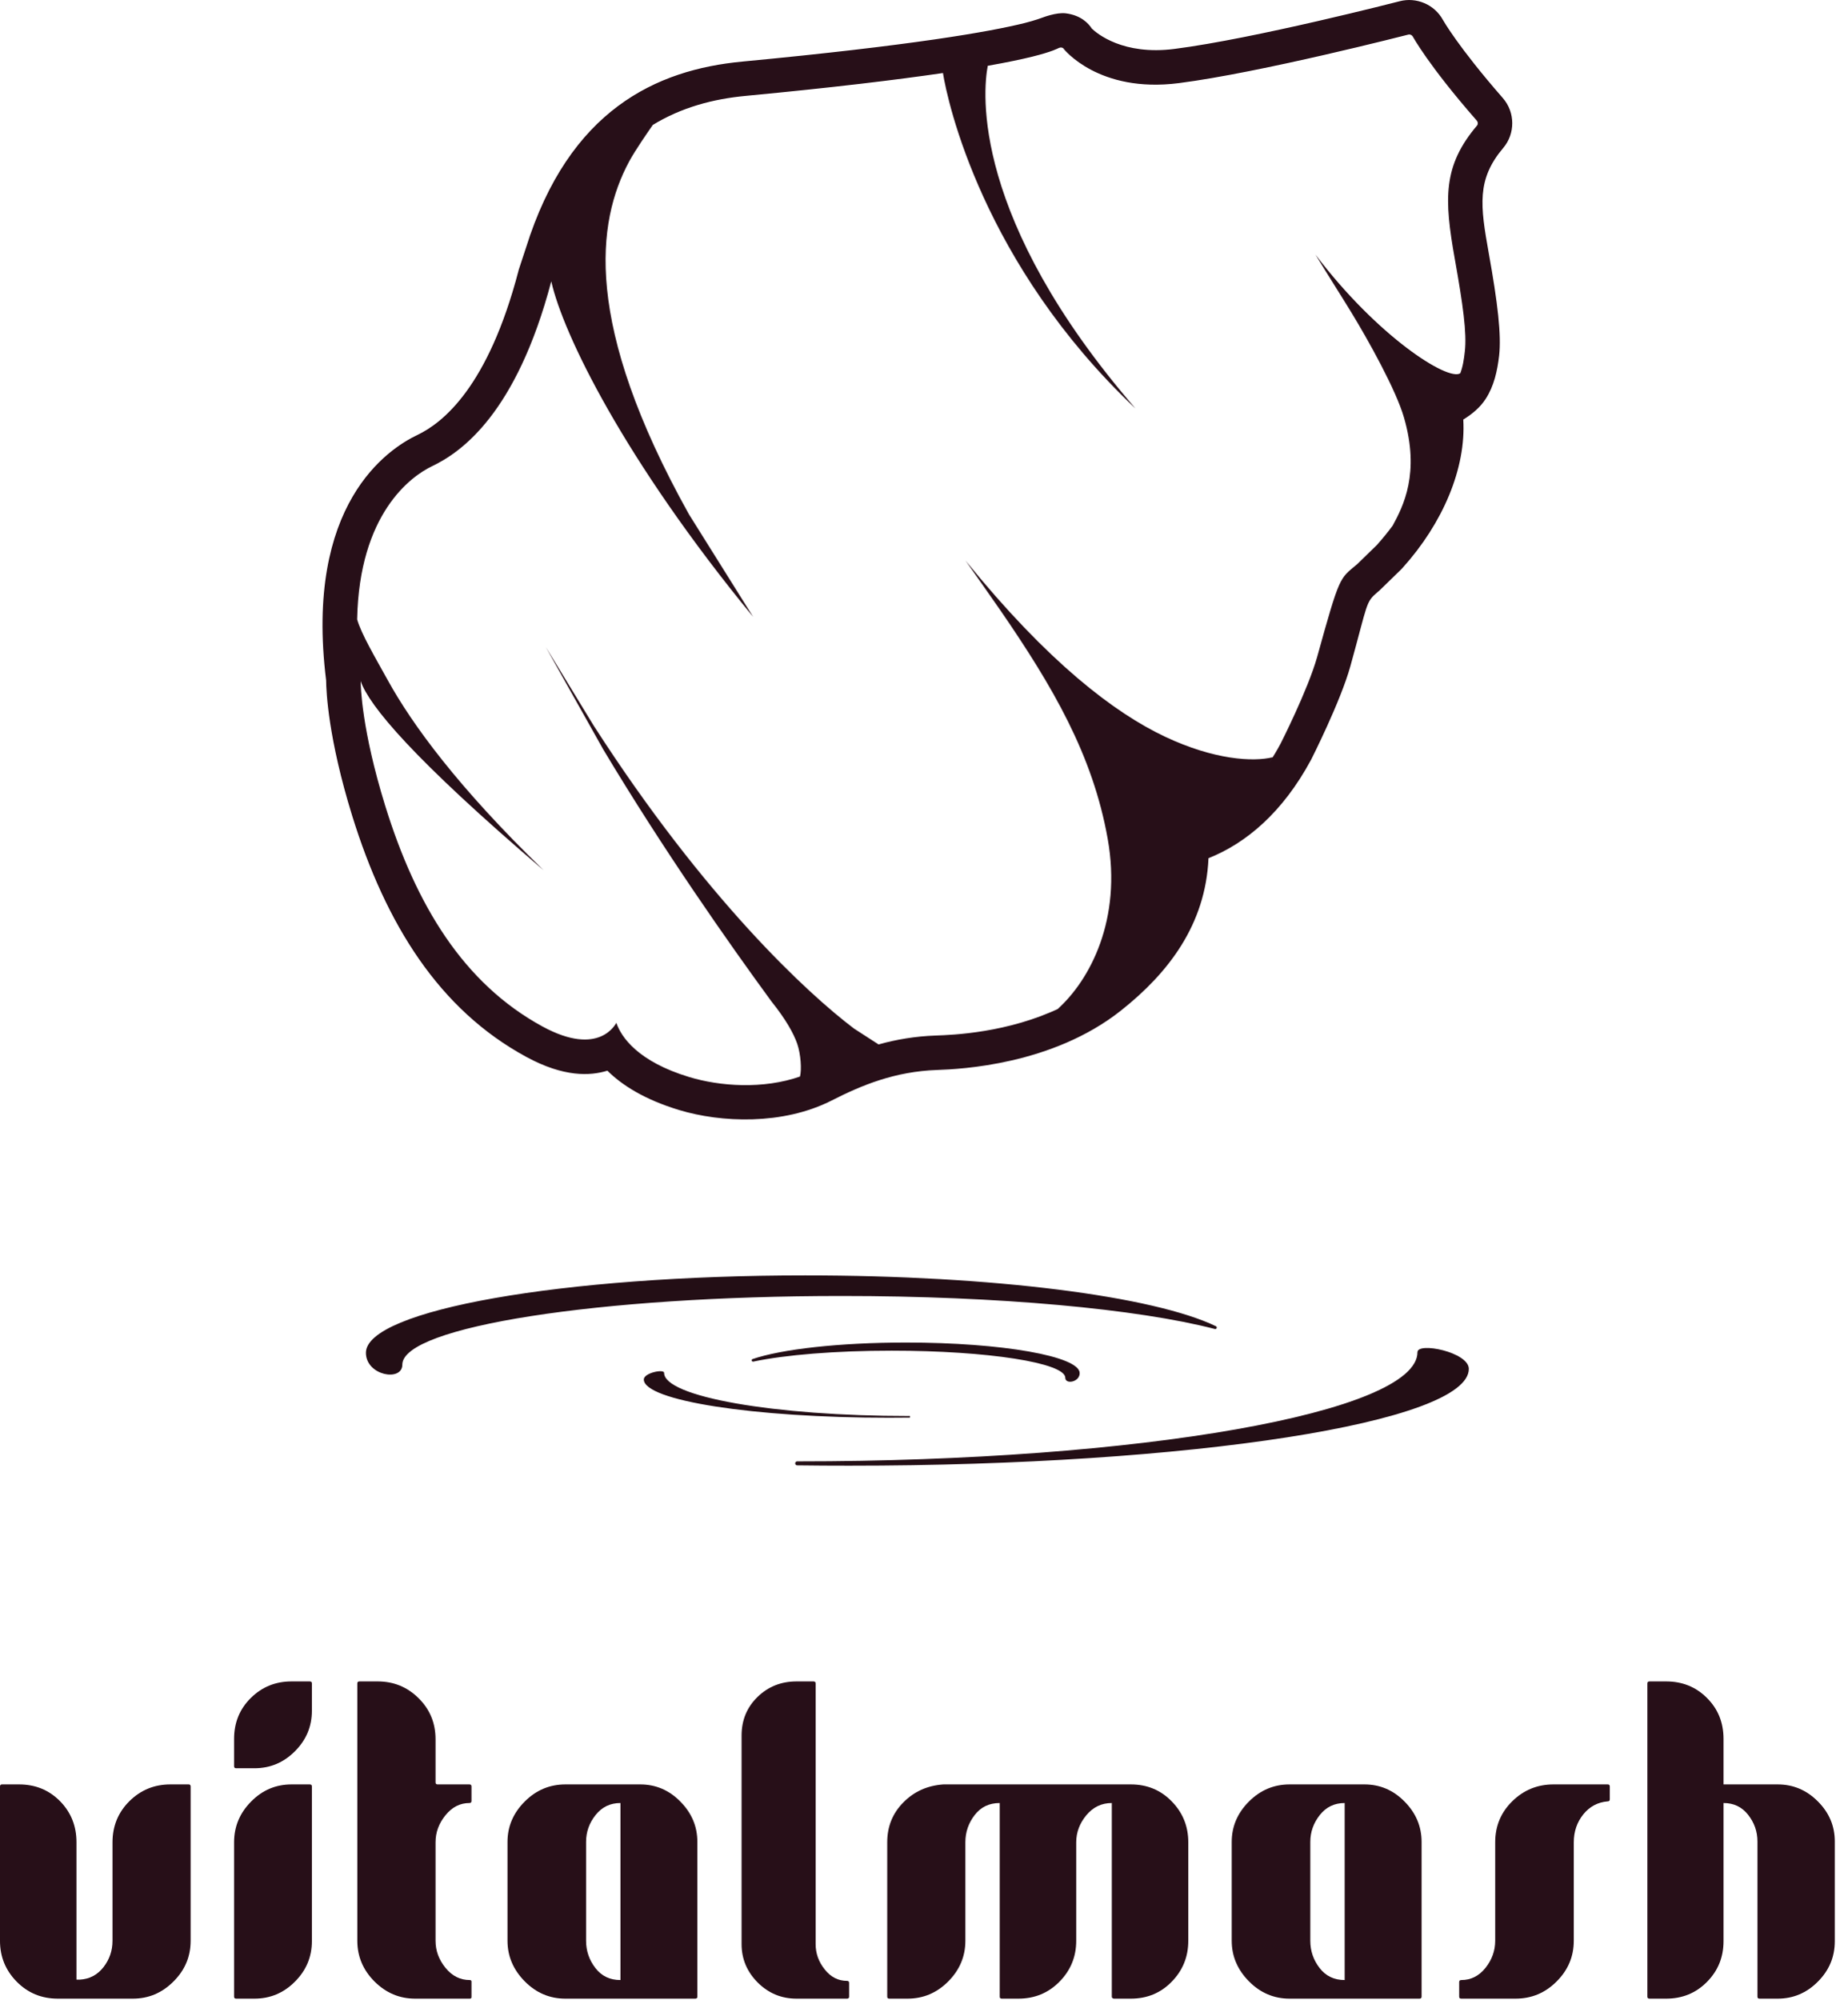
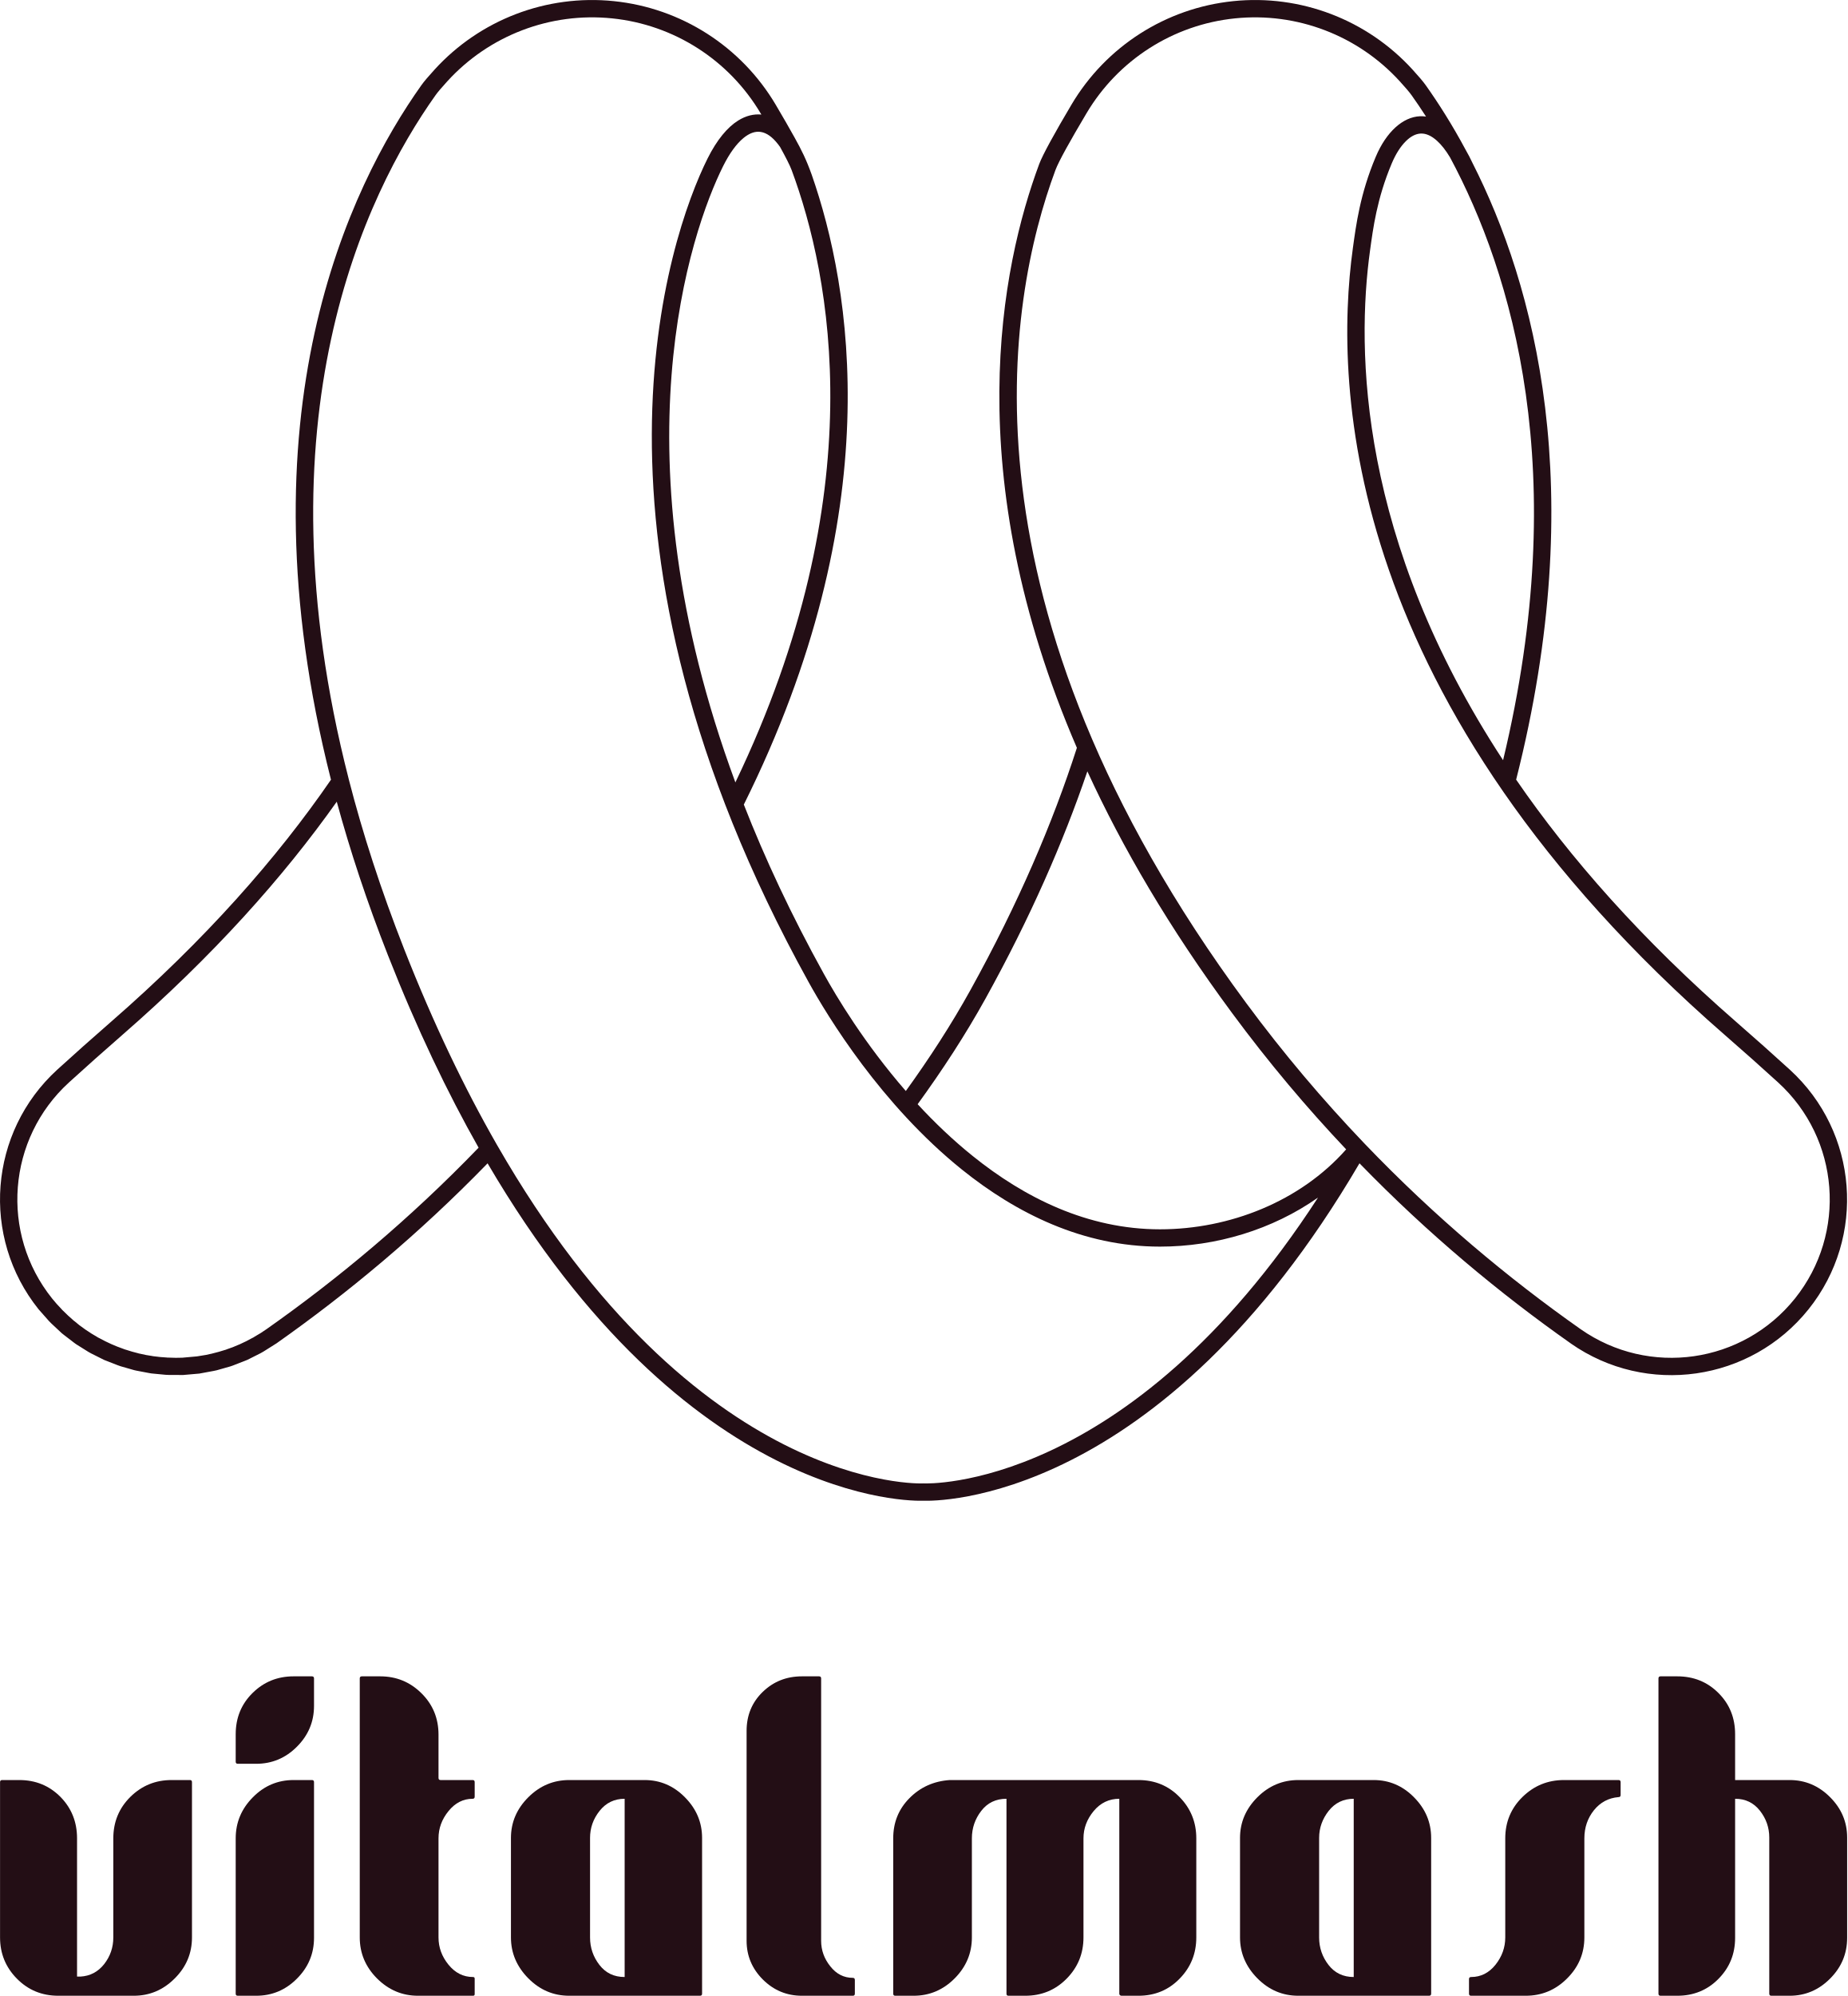
- <svg xmlns="http://www.w3.org/2000/svg" width="100%" height="100%" viewBox="0 0 134 145" version="1.1" xml:space="preserve" style="fill-rule:evenodd;clip-rule:evenodd;stroke-linejoin:round;stroke-miterlimit:2;">
-   <g transform="matrix(1,0,0,1,-1442.62,-297.607)">
+ <svg xmlns="http://www.w3.org/2000/svg" width="100%" height="100%" viewBox="0 0 536 579" version="1.1" xml:space="preserve" style="fill-rule:evenodd;clip-rule:evenodd;stroke-linejoin:round;stroke-miterlimit:2;">
+   <g transform="matrix(1,0,0,1,-9305.1,-1493.26)">
    <g>
-       <g transform="matrix(0.632579,0,0,0.632579,782.536,312.447)">
-         <path d="M1058.7,205.7C1060.51,205.7 1062.06,205.044 1063.37,203.732C1064.69,202.419 1065.34,200.862 1065.34,199.06L1065.34,181.371C1065.34,181.213 1065.26,181.134 1065.11,181.134L1063.02,181.134C1061.18,181.134 1059.62,181.774 1058.32,183.054C1057.03,184.335 1056.38,185.908 1056.38,187.773L1056.38,199.06C1056.38,200.198 1056.03,201.21 1055.34,202.095C1054.64,202.981 1053.74,203.455 1052.63,203.518L1052.25,203.518L1052.25,187.773C1052.25,185.908 1051.62,184.335 1050.36,183.054C1049.09,181.774 1047.53,181.134 1045.66,181.134L1043.72,181.134C1043.56,181.134 1043.48,181.213 1043.48,181.371L1043.48,199.06C1043.48,200.894 1044.12,202.459 1045.4,203.755C1046.68,205.052 1048.25,205.7 1050.12,205.7L1058.7,205.7Z" style="fill:rgb(39,15,24);fill-rule:nonzero;" />
-         <path d="M1076.91,169.325C1075.08,169.325 1073.52,169.957 1072.24,171.222C1070.96,172.486 1070.32,174.051 1070.32,175.917L1070.32,179.047C1070.32,179.205 1070.4,179.284 1070.56,179.284L1072.65,179.284C1074.45,179.284 1076,178.636 1077.29,177.34C1078.59,176.043 1079.24,174.494 1079.24,172.692L1079.24,169.562C1079.24,169.404 1079.16,169.325 1079,169.325L1076.91,169.325ZM1079.24,181.371C1079.24,181.213 1079.16,181.134 1079,181.134L1076.91,181.134C1075.11,181.134 1073.56,181.79 1072.27,183.102C1070.97,184.414 1070.32,185.971 1070.32,187.773L1070.32,205.463C1070.32,205.621 1070.4,205.7 1070.56,205.7L1072.65,205.7C1074.45,205.7 1076,205.052 1077.29,203.755C1078.59,202.459 1079.24,200.91 1079.24,199.108L1079.24,181.371Z" style="fill:rgb(39,15,24);fill-rule:nonzero;" />
-         <path d="M1084.69,169.325C1084.53,169.325 1084.45,169.404 1084.45,169.562L1084.45,199.06C1084.45,200.862 1085.11,202.419 1086.42,203.732C1087.74,205.044 1089.29,205.7 1091.09,205.7L1097.35,205.7C1097.48,205.7 1097.54,205.636 1097.54,205.51L1097.54,203.755C1097.54,203.629 1097.48,203.566 1097.35,203.566C1096.25,203.566 1095.32,203.099 1094.56,202.167C1093.8,201.234 1093.42,200.198 1093.42,199.06L1093.42,187.773C1093.42,186.635 1093.8,185.599 1094.56,184.667C1095.32,183.734 1096.23,183.268 1097.31,183.268C1097.46,183.268 1097.54,183.189 1097.54,183.031L1097.54,181.371C1097.54,181.213 1097.46,181.134 1097.31,181.134L1093.65,181.134C1093.5,181.134 1093.42,181.055 1093.42,180.896L1093.42,175.964C1093.42,174.099 1092.77,172.526 1091.47,171.245C1090.18,169.965 1088.61,169.325 1086.78,169.325L1084.69,169.325Z" style="fill:rgb(39,15,24);fill-rule:nonzero;" />
-         <path d="M1108.31,181.134C1106.51,181.134 1104.95,181.79 1103.64,183.102C1102.33,184.414 1101.67,185.955 1101.67,187.726L1101.67,199.06C1101.67,200.831 1102.33,202.38 1103.64,203.708C1104.95,205.036 1106.51,205.7 1108.31,205.7L1123.2,205.7C1123.36,205.7 1123.44,205.621 1123.44,205.463L1123.44,187.726C1123.44,185.955 1122.79,184.414 1121.49,183.102C1120.2,181.79 1118.66,181.134 1116.89,181.134L1108.31,181.134ZM1114.62,203.566C1113.41,203.566 1112.46,203.107 1111.75,202.19C1111.04,201.273 1110.68,200.23 1110.68,199.06L1110.68,187.726C1110.68,186.587 1111.04,185.56 1111.77,184.643C1112.5,183.726 1113.45,183.268 1114.62,183.268L1114.62,203.566Z" style="fill:rgb(39,15,24);fill-rule:nonzero;" />
-         <path d="M1140.84,203.898C1140.84,203.739 1140.76,203.66 1140.61,203.66C1139.59,203.66 1138.74,203.226 1138.05,202.356C1137.35,201.487 1137,200.515 1137,199.44L1137,169.562C1137,169.404 1136.92,169.325 1136.76,169.325L1134.82,169.325C1133.05,169.325 1131.56,169.918 1130.34,171.103C1129.12,172.289 1128.51,173.767 1128.51,175.537L1128.51,199.44C1128.51,201.147 1129.13,202.617 1130.36,203.85C1131.6,205.083 1133.08,205.7 1134.82,205.7L1140.61,205.7C1140.76,205.7 1140.84,205.621 1140.84,205.463L1140.84,203.898Z" style="fill:rgb(39,15,24);fill-rule:nonzero;" />
-         <path d="M1151.65,181.134C1149.82,181.26 1148.29,181.948 1147.06,183.197C1145.82,184.445 1145.21,185.971 1145.21,187.773L1145.21,205.463C1145.21,205.621 1145.29,205.7 1145.44,205.7L1147.53,205.7C1149.33,205.7 1150.89,205.044 1152.2,203.732C1153.51,202.419 1154.17,200.862 1154.17,199.06L1154.17,187.773C1154.17,186.603 1154.53,185.56 1155.24,184.643C1155.95,183.726 1156.9,183.268 1158.11,183.268L1158.11,205.463C1158.11,205.621 1158.18,205.7 1158.34,205.7L1160.24,205.7C1162.11,205.7 1163.68,205.052 1164.96,203.755C1166.24,202.459 1166.88,200.894 1166.88,199.06L1166.88,187.773C1166.88,186.635 1167.27,185.599 1168.04,184.667C1168.82,183.734 1169.79,183.268 1170.96,183.268L1170.96,205.463C1170.96,205.526 1170.97,205.573 1171.01,205.605C1171.07,205.668 1171.13,205.7 1171.19,205.7L1173.14,205.7C1175,205.7 1176.57,205.052 1177.83,203.755C1179.1,202.459 1179.73,200.894 1179.73,199.06L1179.73,187.773C1179.73,185.939 1179.1,184.374 1177.83,183.078C1176.57,181.782 1175,181.134 1173.14,181.134L1151.65,181.134Z" style="fill:rgb(39,15,24);fill-rule:nonzero;" />
-         <path d="M1191.35,181.134C1189.55,181.134 1187.99,181.79 1186.68,183.102C1185.37,184.414 1184.71,185.955 1184.71,187.726L1184.71,199.06C1184.71,200.831 1185.37,202.38 1186.68,203.708C1187.99,205.036 1189.55,205.7 1191.35,205.7L1206.24,205.7C1206.4,205.7 1206.48,205.621 1206.48,205.463L1206.48,187.726C1206.48,185.955 1205.83,184.414 1204.53,183.102C1203.24,181.79 1201.7,181.134 1199.93,181.134L1191.35,181.134ZM1197.66,203.566C1196.46,203.566 1195.5,203.107 1194.79,202.19C1194.08,201.273 1193.72,200.23 1193.72,199.06L1193.72,187.726C1193.72,186.587 1194.09,185.56 1194.81,184.643C1195.54,183.726 1196.49,183.268 1197.66,183.268L1197.66,203.566Z" style="fill:rgb(39,15,24);fill-rule:nonzero;" />
-         <path d="M1217.24,205.7C1219.08,205.7 1220.65,205.044 1221.96,203.732C1223.28,202.419 1223.93,200.862 1223.93,199.06L1223.93,187.773C1223.93,186.54 1224.3,185.473 1225.02,184.572C1225.75,183.671 1226.68,183.173 1227.82,183.078C1227.98,183.078 1228.06,182.999 1228.06,182.841L1228.06,181.371C1228.06,181.213 1227.98,181.134 1227.82,181.134L1221.61,181.134C1219.77,181.134 1218.2,181.774 1216.89,183.054C1215.58,184.335 1214.92,185.908 1214.92,187.773L1214.92,199.06C1214.92,200.198 1214.55,201.234 1213.81,202.167C1213.06,203.099 1212.14,203.566 1211.03,203.566C1210.87,203.566 1210.79,203.645 1210.79,203.803L1210.79,205.463C1210.79,205.621 1210.87,205.7 1211.03,205.7L1217.24,205.7Z" style="fill:rgb(39,15,24);fill-rule:nonzero;" />
-         <path d="M1232.61,169.325C1232.45,169.325 1232.37,169.404 1232.37,169.562L1232.37,205.463C1232.37,205.621 1232.45,205.7 1232.61,205.7L1234.51,205.7C1236.37,205.7 1237.94,205.059 1239.2,203.779C1240.47,202.499 1241.1,200.941 1241.1,199.108L1241.1,183.268C1242.27,183.268 1243.21,183.718 1243.92,184.619C1244.63,185.52 1244.99,186.54 1244.99,187.678L1244.99,205.463C1244.99,205.621 1245.07,205.7 1245.23,205.7L1247.31,205.7C1249.08,205.7 1250.62,205.052 1251.91,203.755C1253.21,202.459 1253.86,200.91 1253.86,199.108L1253.86,187.678C1253.86,185.908 1253.21,184.374 1251.91,183.078C1250.62,181.782 1249.08,181.134 1247.31,181.134L1241.1,181.134L1241.1,175.917C1241.1,174.051 1240.47,172.486 1239.2,171.222C1237.94,169.957 1236.37,169.325 1234.51,169.325L1232.61,169.325Z" style="fill:rgb(39,15,24);fill-rule:nonzero;" />
+       <g transform="matrix(1,0,0,1,68.0628,-2366.57)">
+         <path d="M9504.98,4295.16C9508.29,4295.28 9573.38,4296.39 9631.46,4197.28C9651.46,4217.87 9672.26,4235.11 9692.73,4249.51L9692.73,4249.52C9714.74,4264.93 9744.94,4260.6 9761.74,4239.63C9778.53,4218.66 9776.17,4188.25 9756.32,4170.13L9756.32,4170.13C9751.41,4165.65 9746.25,4161.05 9740.83,4156.33C9713.25,4132.32 9692.47,4108.63 9676.91,4085.99C9698.32,4001.52 9682.17,3942.4 9664.23,3907.07C9663.61,3905.74 9662.98,3904.53 9662.33,3903.42C9658.35,3895.98 9654.33,3889.69 9650.68,3884.55C9649.97,3883.54 9648.66,3882 9646.88,3880.05C9633.67,3865.53 9614.35,3858.15 9594.83,3860.16C9575.3,3862.16 9557.89,3873.31 9547.89,3890.2C9543.1,3898.28 9539.56,3904.68 9538.54,3907.41C9527.5,3937.12 9515.11,3997.11 9549.47,4076.76C9542.47,4098.53 9532.45,4121.97 9518.6,4147C9513.03,4157.06 9506.63,4166.9 9499.84,4176.31C9487.84,4162.52 9479.7,4148.93 9476.07,4142.35C9466.59,4125.22 9458.94,4108.82 9452.84,4093.22C9495.14,4008.15 9484,3943.35 9472.54,3910.52C9470.94,3906.06 9469.62,3903.43 9467.57,3899.73C9466.05,3896.99 9464.19,3893.76 9462.08,3890.19C9452.08,3873.31 9434.67,3862.16 9415.14,3860.16C9395.62,3858.15 9376.3,3865.53 9363.09,3880.05C9361.31,3882 9360,3883.54 9359.29,3884.55C9338.55,3913.75 9306.13,3979.86 9333.06,4086.01C9317.48,4108.66 9296.69,4132.34 9269.14,4156.33C9263.72,4161.05 9258.56,4165.65 9253.64,4170.13L9253.64,4170.13C9233.8,4188.25 9231.43,4218.66 9248.23,4239.63L9251.18,4242.97L9251.84,4243.65L9254.95,4246.56L9255.5,4247L9258.57,4249.36L9259.14,4249.77L9262.67,4251.98L9263.46,4252.42L9267.25,4254.32L9271.17,4255.85L9272.02,4256.15L9275.96,4257.28L9276.63,4257.43L9280.32,4258.13L9280.99,4258.24L9285.06,4258.63L9285.96,4258.67L9290.16,4258.69L9294.86,4258.28L9299.02,4257.51L9299.91,4257.32L9303.92,4256.18L9304.58,4255.95L9308.18,4254.55L9308.84,4254.28L9312.65,4252.36L9313.46,4251.9L9317.24,4249.52C9337.7,4235.11 9358.5,4217.88 9378.5,4197.29C9436.55,4296.38 9501.66,4295.28 9504.98,4295.16ZM9619.43,4207.22C9606.23,4216.53 9589.82,4221.46 9573.56,4221.45C9551.27,4221.45 9531.89,4211.79 9516.08,4199.07C9492.68,4180.24 9477.17,4154.72 9471.67,4144.78C9400.76,4016.64 9430.97,3928.59 9442.32,3905.81C9445.04,3900.35 9448.13,3896.7 9451.21,3894.79C9453.44,3893.4 9455.71,3892.85 9457.93,3893.06L9457.75,3892.76C9448.57,3877.24 9432.57,3866.99 9414.63,3865.16C9396.69,3863.32 9378.94,3870.1 9366.8,3883.43L9366.8,3883.43C9365.21,3885.18 9364.02,3886.56 9363.39,3887.46C9343,3916.16 9311.42,3981.22 9338.19,4085.74L9338.25,4085.99C9342.23,4101.49 9347.51,4117.88 9354.29,4135.14C9362.84,4156.9 9371.87,4175.61 9381.08,4191.69C9381.17,4191.81 9381.24,4191.94 9381.3,4192.07C9439.16,4292.77 9504.22,4290.16 9504.85,4290.14C9504.89,4290.13 9504.93,4290.13 9504.96,4290.13L9504.99,4290.13L9505,4290.13C9505.04,4290.13 9505.08,4290.13 9505.12,4290.14C9505.7,4290.16 9564.13,4292.5 9619.43,4207.22ZM9632.94,4191.58C9653.36,4212.91 9674.67,4230.66 9695.62,4245.4C9715.46,4259.29 9742.67,4255.39 9757.81,4236.49C9772.95,4217.58 9770.82,4190.17 9752.93,4173.84C9748.05,4169.39 9742.91,4164.81 9737.52,4160.12C9627.09,4063.97 9623.89,3972.59 9629.55,3931.74C9630.46,3925.15 9631.62,3916.1 9636.18,3905.31C9639.23,3898.08 9644.05,3893.76 9649.02,3893.55C9649.59,3893.53 9650.17,3893.56 9650.76,3893.64C9649.33,3891.42 9647.93,3889.36 9646.58,3887.46C9645.94,3886.56 9644.76,3885.18 9643.16,3883.43L9643.16,3883.43C9631.02,3870.1 9613.28,3863.32 9595.34,3865.16C9577.4,3866.99 9561.4,3877.24 9552.22,3892.76L9552.22,3892.76C9547.64,3900.47 9544.22,3906.56 9543.25,3909.16C9529.16,3947.09 9513.21,4035.21 9598.57,4150.76C9609.46,4165.5 9620.89,4178.95 9632.6,4191.22C9632.73,4191.33 9632.84,4191.45 9632.94,4191.58ZM9334.74,4092.39C9319.24,4114.27 9298.93,4137.05 9272.44,4160.12C9267.05,4164.81 9261.92,4169.39 9257.03,4173.84C9239.15,4190.17 9237.01,4217.58 9252.15,4236.49C9253,4237.54 9253.88,4238.55 9254.82,4239.5L9255.13,4239.85L9255.4,4240.11C9256.31,4241.03 9257.25,4241.9 9258.22,4242.73L9258.36,4242.87L9258.71,4243.13L9260.06,4244.24L9261.47,4245.26L9261.82,4245.52L9261.98,4245.62C9263.02,4246.34 9264.08,4247.01 9265.17,4247.62L9265.47,4247.81L9265.88,4248.01C9268.12,4249.25 9270.44,4250.28 9272.83,4251.11L9273.26,4251.27L9273.6,4251.37C9274.77,4251.76 9275.95,4252.1 9277.15,4252.39L9277.33,4252.45L9277.75,4252.53L9279.4,4252.89L9281.07,4253.16L9281.49,4253.24L9281.68,4253.26C9282.9,4253.43 9284.12,4253.55 9285.35,4253.61L9285.7,4253.65L9286.16,4253.65C9287.42,4253.72 9288.68,4253.72 9289.94,4253.67C9289.94,4253.67 9294.18,4253.29 9294.18,4253.29L9296.82,4252.86L9297.94,4252.61L9298.39,4252.52L9298.73,4252.43C9299.95,4252.14 9301.16,4251.8 9302.35,4251.41L9302.54,4251.36L9302.94,4251.2L9304.58,4250.62L9306.19,4249.94L9306.6,4249.78L9306.78,4249.69C9307.94,4249.17 9309.09,4248.6 9310.22,4247.96L9310.55,4247.8L9310.95,4247.54C9312.11,4246.9 9313.24,4246.18 9314.35,4245.4C9334.91,4230.93 9355.82,4213.56 9375.89,4192.75C9366.85,4176.78 9358,4158.32 9349.61,4136.98C9343.49,4121.41 9338.59,4106.55 9334.74,4092.39ZM9627.59,4193.24C9616.21,4181.22 9605.12,4168.08 9594.53,4153.74C9576.29,4129.06 9562.61,4105.6 9552.51,4083.58C9545.53,4104.12 9535.91,4126.09 9523,4149.43C9517.16,4159.99 9510.42,4170.3 9503.27,4180.14C9508.06,4185.33 9513.39,4190.45 9519.23,4195.15C9534.18,4207.19 9552.48,4216.42 9573.56,4216.43C9593.78,4216.43 9614.28,4208.34 9627.59,4193.24ZM9463.35,3902.45C9463.14,3902.16 9462.93,3901.87 9462.72,3901.61C9461.15,3899.6 9459.5,3898.37 9457.74,3898.1C9456.08,3897.84 9454.41,3898.5 9452.75,3899.86C9450.67,3901.58 9448.68,3904.32 9446.82,3908.05C9437.42,3926.93 9415.15,3991.43 9450.39,4086.79C9490.66,4002.91 9478.06,3939.71 9466.71,3909.16C9466.2,3907.8 9465.02,3905.47 9463.35,3902.45ZM9657.74,3905.5C9656.5,3903.43 9655.23,3901.82 9653.94,3900.66C9652.34,3899.22 9650.77,3898.51 9649.24,3898.57C9647.7,3898.64 9646.27,3899.45 9644.96,3900.74C9643.35,3902.31 9641.95,3904.55 9640.81,3907.26C9636.48,3917.54 9635.4,3926.16 9634.53,3932.43C9630.51,3961.46 9631.24,4016.41 9673.12,4080.35C9693.22,3996.72 9675.72,3938.99 9657.74,3905.5Z" style="fill:rgb(35,14,21);" />
      </g>
-       <g transform="matrix(1,0,0,1,-160.376,0)">
-         <path d="M1678.63,298.875C1678.63,298.875 1679.62,298.489 1680.29,298.572C1681.41,298.713 1681.95,299.312 1682.19,299.682C1682.56,300.039 1684.46,301.634 1688.17,301.157C1694.04,300.403 1704.53,297.693 1704.53,297.693C1704.53,297.693 1704.53,297.693 1704.53,297.693C1705.72,297.386 1707.04,297.923 1707.66,299.061C1707.66,299.061 1708.74,300.989 1711.99,304.708C1712.92,305.768 1712.89,307.312 1712.04,308.322C1710.09,310.623 1710.36,312.511 1710.98,315.978C1711.63,319.592 1711.9,321.904 1711.73,323.406C1711.6,324.508 1711.36,325.613 1710.75,326.546L1710.75,326.546C1710.36,327.146 1709.81,327.616 1709.13,328.037C1709.34,331.555 1707.66,335.547 1704.72,338.803C1704.69,338.842 1704.65,338.881 1704.61,338.919L1703.14,340.349C1703.08,340.416 1703,340.479 1702.93,340.537C1702.03,341.302 1702.23,341.28 1700.94,345.928C1700.23,348.489 1698.11,352.674 1698.11,352.674C1698.1,352.693 1698.09,352.712 1698.08,352.731C1696.04,356.512 1693.4,358.757 1690.65,359.851C1690.44,364.648 1687.77,368.154 1684.3,370.903C1679.32,374.847 1672.65,375.152 1670.97,375.211C1667.9,375.319 1665.51,376.31 1663.32,377.424C1659.77,379.23 1655.28,379.03 1652.26,378.118C1649.72,377.35 1648.09,376.296 1647.05,375.263L1647.02,375.272C1645.8,375.639 1643.9,375.749 1641.16,374.258C1634.85,370.834 1630.99,364.663 1628.54,356.774C1626.8,351.151 1626.66,347.786 1626.65,346.953C1625.06,334.153 1631.15,330.163 1633.26,329.158C1635.13,328.269 1638.4,325.655 1640.6,317.257C1640.61,317.208 1640.62,317.159 1640.64,317.111C1640.64,317.111 1641.14,315.594 1641.14,315.594C1644.27,305.574 1650.6,302.666 1656.83,302.074C1669.18,300.899 1674.78,299.905 1677.28,299.286C1678.06,299.093 1678.63,298.875 1678.63,298.875ZM1708.9,324.711C1709.1,324.211 1709.18,323.658 1709.24,323.115C1709.4,321.76 1709.1,319.679 1708.52,316.419C1707.73,312.004 1707.65,309.639 1710.13,306.709C1710.21,306.61 1710.2,306.459 1710.11,306.355C1706.6,302.349 1705.47,300.257 1705.47,300.257C1705.4,300.143 1705.27,300.083 1705.15,300.114C1705.15,300.114 1694.46,302.869 1688.49,303.637C1682.68,304.383 1680.15,301.154 1680.15,301.154C1680.15,301.154 1680.12,301.07 1679.98,301.053C1679.89,301.041 1679.78,301.092 1679.78,301.092C1679.78,301.092 1679.34,301.351 1677.88,301.713C1677.12,301.902 1676.07,302.126 1674.64,302.379C1674.28,304.251 1673.43,313.438 1685.35,327.229L1685.37,327.248C1674.25,316.751 1671.71,304.93 1671.39,302.903C1668.06,303.393 1663.45,303.955 1657.07,304.562C1654.74,304.784 1652.41,305.389 1650.29,306.702L1650.35,306.662C1649.99,307.178 1649.07,308.499 1648.62,309.336C1646.29,313.686 1645.25,321.07 1652.97,334.915L1657.62,342.344C1648.28,330.976 1643.83,321.827 1642.98,318.012C1640.46,327.568 1636.48,330.397 1634.34,331.416C1632.8,332.149 1629.05,334.864 1628.9,342.532C1629.18,343.552 1630.24,345.347 1631.11,346.922C1632.9,350.171 1636.24,354.727 1642.4,360.701L1642.44,360.738C1632.95,352.635 1629.76,348.778 1629.15,346.997C1629.15,346.945 1629.15,346.903 1629.15,346.871C1629.15,347.39 1629.23,350.536 1630.93,356.035C1633.16,363.236 1636.6,368.936 1642.35,372.061C1646.49,374.307 1647.66,371.835 1647.7,371.792C1648.05,372.823 1649.26,374.6 1652.99,375.725C1655.19,376.39 1658.33,376.637 1661.07,375.672C1661.05,375.678 1661.04,375.683 1661.02,375.688C1661.15,375.184 1661.08,374.076 1660.82,373.311C1660.55,372.54 1659.99,371.537 1658.95,370.239C1655.84,365.988 1651.12,359.266 1646.75,351.962L1642.58,344.534L1646.07,350.259C1654.14,362.799 1661.58,369.671 1664.94,372.209L1666.72,373.359C1667.99,373.003 1669.37,372.766 1670.88,372.713C1672.07,372.671 1676.11,372.528 1679.94,370.685C1679.86,370.724 1679.78,370.763 1679.7,370.8C1682.06,368.682 1684.38,364.295 1683.34,358.452C1682.26,352.362 1679.36,347.406 1675.54,341.85C1674.73,340.679 1673.88,339.481 1673.01,338.239L1673.02,338.255C1679.02,345.658 1683.85,349.322 1687.51,351.044C1691.06,352.716 1693.89,352.881 1695.31,352.528C1695.22,352.678 1695.12,352.825 1695.03,352.968C1695.32,352.524 1695.61,352.049 1695.88,351.541C1695.88,351.541 1697.86,347.646 1698.53,345.259C1700.18,339.296 1700.16,339.605 1701.39,338.561L1701.4,338.56L1702.87,337.129C1703.28,336.668 1703.67,336.191 1704.03,335.702L1704.01,335.73C1704.78,334.312 1706,331.929 1704.83,327.895C1704.26,325.903 1702.24,322.276 1701,320.248C1700.26,319.031 1699.39,317.687 1698.41,316.071C1702.89,321.997 1708.02,325.274 1708.91,324.68L1708.9,324.711ZM1628.9,342.593L1628.9,342.532L1628.9,342.593ZM1650.19,306.765L1650.16,306.784L1650.22,306.747L1650.19,306.765ZM1650.25,306.729L1650.23,306.742L1650.28,306.706L1650.25,306.729Z" style="fill:rgb(39,15,24);" />
-       </g>
-       <g transform="matrix(1,0,0,1,220.657,-374.417)">
-         <g transform="matrix(1.77154,0,0,1.79579,196.928,-69.1668)">
-           <path d="M636.647,467.351C636.647,466.93 638.75,467.347 638.75,468.025C638.75,470.183 627.38,471.935 613.375,471.935C612.655,471.935 611.942,471.931 611.236,471.921C611.195,471.914 611.166,471.876 611.17,471.834C611.174,471.792 611.209,471.76 611.252,471.76C611.258,471.761 611.265,471.761 611.272,471.761C625.277,471.761 636.647,469.785 636.647,467.351Z" style="fill:rgb(35,14,21);" />
-         </g>
-         <g transform="matrix(1.25572,0,0,1.43568,510.14,98.2058)">
-           <path d="M590.103,468.623C590.103,469.503 588,469.183 588,468.025C588,465.868 599.37,464.116 613.375,464.116C624.24,464.116 633.52,465.17 637.108,466.688C637.143,466.709 637.155,466.749 637.138,466.783C637.12,466.816 637.077,466.833 637.036,466.823C632.566,465.812 624.578,465.156 615.478,465.156C601.473,465.156 590.103,466.71 590.103,468.623Z" style="fill:rgb(35,14,21);" />
-         </g>
-         <g transform="matrix(-0.70015,0,0,0.709731,1715.88,439.904)">
-           <path d="M636.647,467.351C636.647,466.93 638.75,467.347 638.75,468.025C638.75,470.183 627.38,471.935 613.375,471.935C612.644,471.935 611.92,471.93 611.204,471.921C611.17,471.894 611.157,471.848 611.172,471.807C611.187,471.766 611.226,471.739 611.27,471.739C611.27,471.761 611.271,471.761 611.272,471.761C625.277,471.761 636.647,469.785 636.647,467.351Z" style="fill:rgb(35,14,21);" />
-         </g>
-         <g transform="matrix(-0.496285,0,0,0.567411,1592.09,506.053)">
-           <path d="M590.103,468.623C590.103,469.503 588,469.183 588,468.025C588,465.868 599.37,464.116 613.375,464.116C623.14,464.116 631.625,464.967 635.848,466.242C635.928,466.287 635.96,466.376 635.922,466.453C635.884,466.53 635.789,466.571 635.696,466.551C631.067,465.696 623.73,465.156 615.478,465.156C601.473,465.156 590.103,466.71 590.103,468.623Z" style="fill:rgb(35,14,21);" />
-         </g>
+       <g transform="matrix(2.54725,0,0,2.54725,6647.11,1548.22)">
+         <path d="M1058.7,205.7C1060.51,205.7 1062.06,205.044 1063.37,203.732C1064.69,202.419 1065.34,200.862 1065.34,199.06L1065.34,181.371C1065.34,181.213 1065.26,181.134 1065.11,181.134L1063.02,181.134C1061.18,181.134 1059.62,181.774 1058.32,183.054C1057.03,184.335 1056.38,185.908 1056.38,187.773L1056.38,199.06C1056.38,200.198 1056.03,201.21 1055.34,202.095C1054.64,202.981 1053.74,203.455 1052.63,203.518L1052.25,203.518L1052.25,187.773C1052.25,185.908 1051.62,184.335 1050.36,183.054C1049.09,181.774 1047.53,181.134 1045.66,181.134L1043.72,181.134C1043.56,181.134 1043.48,181.213 1043.48,181.371L1043.48,199.06C1043.48,200.894 1044.12,202.459 1045.4,203.755C1046.68,205.052 1048.25,205.7 1050.12,205.7L1058.7,205.7Z" style="fill:rgb(35,14,21);fill-rule:nonzero;" />
+         <path d="M1076.91,169.325C1075.08,169.325 1073.52,169.957 1072.24,171.222C1070.96,172.486 1070.32,174.051 1070.32,175.917L1070.32,179.047C1070.32,179.205 1070.4,179.284 1070.56,179.284L1072.65,179.284C1074.45,179.284 1076,178.636 1077.29,177.34C1078.59,176.043 1079.24,174.494 1079.24,172.692L1079.24,169.562C1079.24,169.404 1079.16,169.325 1079,169.325L1076.91,169.325ZM1079.24,181.371C1079.24,181.213 1079.16,181.134 1079,181.134L1076.91,181.134C1075.11,181.134 1073.56,181.79 1072.27,183.102C1070.97,184.414 1070.32,185.971 1070.32,187.773L1070.32,205.463C1070.32,205.621 1070.4,205.7 1070.56,205.7L1072.65,205.7C1074.45,205.7 1076,205.052 1077.29,203.755C1078.59,202.459 1079.24,200.91 1079.24,199.108L1079.24,181.371Z" style="fill:rgb(35,14,21);fill-rule:nonzero;" />
+         <path d="M1084.69,169.325C1084.53,169.325 1084.45,169.404 1084.45,169.562L1084.45,199.06C1084.45,200.862 1085.11,202.419 1086.42,203.732C1087.74,205.044 1089.29,205.7 1091.09,205.7L1097.35,205.7C1097.48,205.7 1097.54,205.636 1097.54,205.51L1097.54,203.755C1097.54,203.629 1097.48,203.566 1097.35,203.566C1096.25,203.566 1095.32,203.099 1094.56,202.167C1093.8,201.234 1093.42,200.198 1093.42,199.06L1093.42,187.773C1093.42,186.635 1093.8,185.599 1094.56,184.667C1095.32,183.734 1096.23,183.268 1097.31,183.268C1097.46,183.268 1097.54,183.189 1097.54,183.031L1097.54,181.371C1097.54,181.213 1097.46,181.134 1097.31,181.134L1093.65,181.134C1093.5,181.134 1093.42,181.055 1093.42,180.896L1093.42,175.964C1093.42,174.099 1092.77,172.526 1091.47,171.245C1090.18,169.965 1088.61,169.325 1086.78,169.325L1084.69,169.325Z" style="fill:rgb(35,14,21);fill-rule:nonzero;" />
+         <path d="M1108.31,181.134C1106.51,181.134 1104.95,181.79 1103.64,183.102C1102.33,184.414 1101.67,185.955 1101.67,187.726L1101.67,199.06C1101.67,200.831 1102.33,202.38 1103.64,203.708C1104.95,205.036 1106.51,205.7 1108.31,205.7L1123.2,205.7C1123.36,205.7 1123.44,205.621 1123.44,205.463L1123.44,187.726C1123.44,185.955 1122.79,184.414 1121.49,183.102C1120.2,181.79 1118.66,181.134 1116.89,181.134L1108.31,181.134ZM1114.62,203.566C1113.41,203.566 1112.46,203.107 1111.75,202.19C1111.04,201.273 1110.68,200.23 1110.68,199.06L1110.68,187.726C1110.68,186.587 1111.04,185.56 1111.77,184.643C1112.5,183.726 1113.45,183.268 1114.62,183.268L1114.62,203.566Z" style="fill:rgb(35,14,21);fill-rule:nonzero;" />
+         <path d="M1140.84,203.898C1140.84,203.739 1140.76,203.66 1140.61,203.66C1139.59,203.66 1138.74,203.226 1138.05,202.356C1137.35,201.487 1137,200.515 1137,199.44L1137,169.562C1137,169.404 1136.92,169.325 1136.76,169.325L1134.82,169.325C1133.05,169.325 1131.56,169.918 1130.34,171.103C1129.12,172.289 1128.51,173.767 1128.51,175.537L1128.51,199.44C1128.51,201.147 1129.13,202.617 1130.36,203.85C1131.6,205.083 1133.08,205.7 1134.82,205.7L1140.61,205.7C1140.76,205.7 1140.84,205.621 1140.84,205.463L1140.84,203.898Z" style="fill:rgb(35,14,21);fill-rule:nonzero;" />
+         <path d="M1151.65,181.134C1149.82,181.26 1148.29,181.948 1147.06,183.197C1145.82,184.445 1145.21,185.971 1145.21,187.773L1145.21,205.463C1145.21,205.621 1145.29,205.7 1145.44,205.7L1147.53,205.7C1149.33,205.7 1150.89,205.044 1152.2,203.732C1153.51,202.419 1154.17,200.862 1154.17,199.06L1154.17,187.773C1154.17,186.603 1154.53,185.56 1155.24,184.643C1155.95,183.726 1156.9,183.268 1158.11,183.268L1158.11,205.463C1158.11,205.621 1158.18,205.7 1158.34,205.7L1160.24,205.7C1162.11,205.7 1163.68,205.052 1164.96,203.755C1166.24,202.459 1166.88,200.894 1166.88,199.06L1166.88,187.773C1166.88,186.635 1167.27,185.599 1168.04,184.667C1168.82,183.734 1169.79,183.268 1170.96,183.268L1170.96,205.463C1170.96,205.526 1170.97,205.573 1171.01,205.605C1171.07,205.668 1171.13,205.7 1171.19,205.7L1173.14,205.7C1175,205.7 1176.57,205.052 1177.83,203.755C1179.1,202.459 1179.73,200.894 1179.73,199.06L1179.73,187.773C1179.73,185.939 1179.1,184.374 1177.83,183.078C1176.57,181.782 1175,181.134 1173.14,181.134L1151.65,181.134Z" style="fill:rgb(35,14,21);fill-rule:nonzero;" />
+         <path d="M1191.35,181.134C1189.55,181.134 1187.99,181.79 1186.68,183.102C1185.37,184.414 1184.71,185.955 1184.71,187.726L1184.71,199.06C1184.71,200.831 1185.37,202.38 1186.68,203.708C1187.99,205.036 1189.55,205.7 1191.35,205.7L1206.24,205.7C1206.4,205.7 1206.48,205.621 1206.48,205.463L1206.48,187.726C1206.48,185.955 1205.83,184.414 1204.53,183.102C1203.24,181.79 1201.7,181.134 1199.93,181.134L1191.35,181.134ZM1197.66,203.566C1196.46,203.566 1195.5,203.107 1194.79,202.19C1194.08,201.273 1193.72,200.23 1193.72,199.06L1193.72,187.726C1193.72,186.587 1194.09,185.56 1194.81,184.643C1195.54,183.726 1196.49,183.268 1197.66,183.268L1197.66,203.566Z" style="fill:rgb(35,14,21);fill-rule:nonzero;" />
+         <path d="M1217.24,205.7C1219.08,205.7 1220.65,205.044 1221.96,203.732C1223.28,202.419 1223.93,200.862 1223.93,199.06L1223.93,187.773C1223.93,186.54 1224.3,185.473 1225.02,184.572C1225.75,183.671 1226.68,183.173 1227.82,183.078C1227.98,183.078 1228.06,182.999 1228.06,182.841L1228.06,181.371C1228.06,181.213 1227.98,181.134 1227.82,181.134L1221.61,181.134C1219.77,181.134 1218.2,181.774 1216.89,183.054C1215.58,184.335 1214.92,185.908 1214.92,187.773L1214.92,199.06C1214.92,200.198 1214.55,201.234 1213.81,202.167C1213.06,203.099 1212.14,203.566 1211.03,203.566C1210.87,203.566 1210.79,203.645 1210.79,203.803L1210.79,205.463C1210.79,205.621 1210.87,205.7 1211.03,205.7L1217.24,205.7Z" style="fill:rgb(35,14,21);fill-rule:nonzero;" />
+         <path d="M1232.61,169.325C1232.45,169.325 1232.37,169.404 1232.37,169.562L1232.37,205.463C1232.37,205.621 1232.45,205.7 1232.61,205.7L1234.51,205.7C1236.37,205.7 1237.94,205.059 1239.2,203.779C1240.47,202.499 1241.1,200.941 1241.1,199.108L1241.1,183.268C1242.27,183.268 1243.21,183.718 1243.92,184.619C1244.63,185.52 1244.99,186.54 1244.99,187.678L1244.99,205.463C1244.99,205.621 1245.07,205.7 1245.23,205.7L1247.31,205.7C1249.08,205.7 1250.62,205.052 1251.91,203.755C1253.21,202.459 1253.86,200.91 1253.86,199.108L1253.86,187.678C1253.86,185.908 1253.21,184.374 1251.91,183.078C1250.62,181.782 1249.08,181.134 1247.31,181.134L1241.1,181.134L1241.1,175.917C1241.1,174.051 1240.47,172.486 1239.2,171.222C1237.94,169.957 1236.37,169.325 1234.51,169.325L1232.61,169.325Z" style="fill:rgb(35,14,21);fill-rule:nonzero;" />
      </g>
    </g>
  </g>
</svg>
